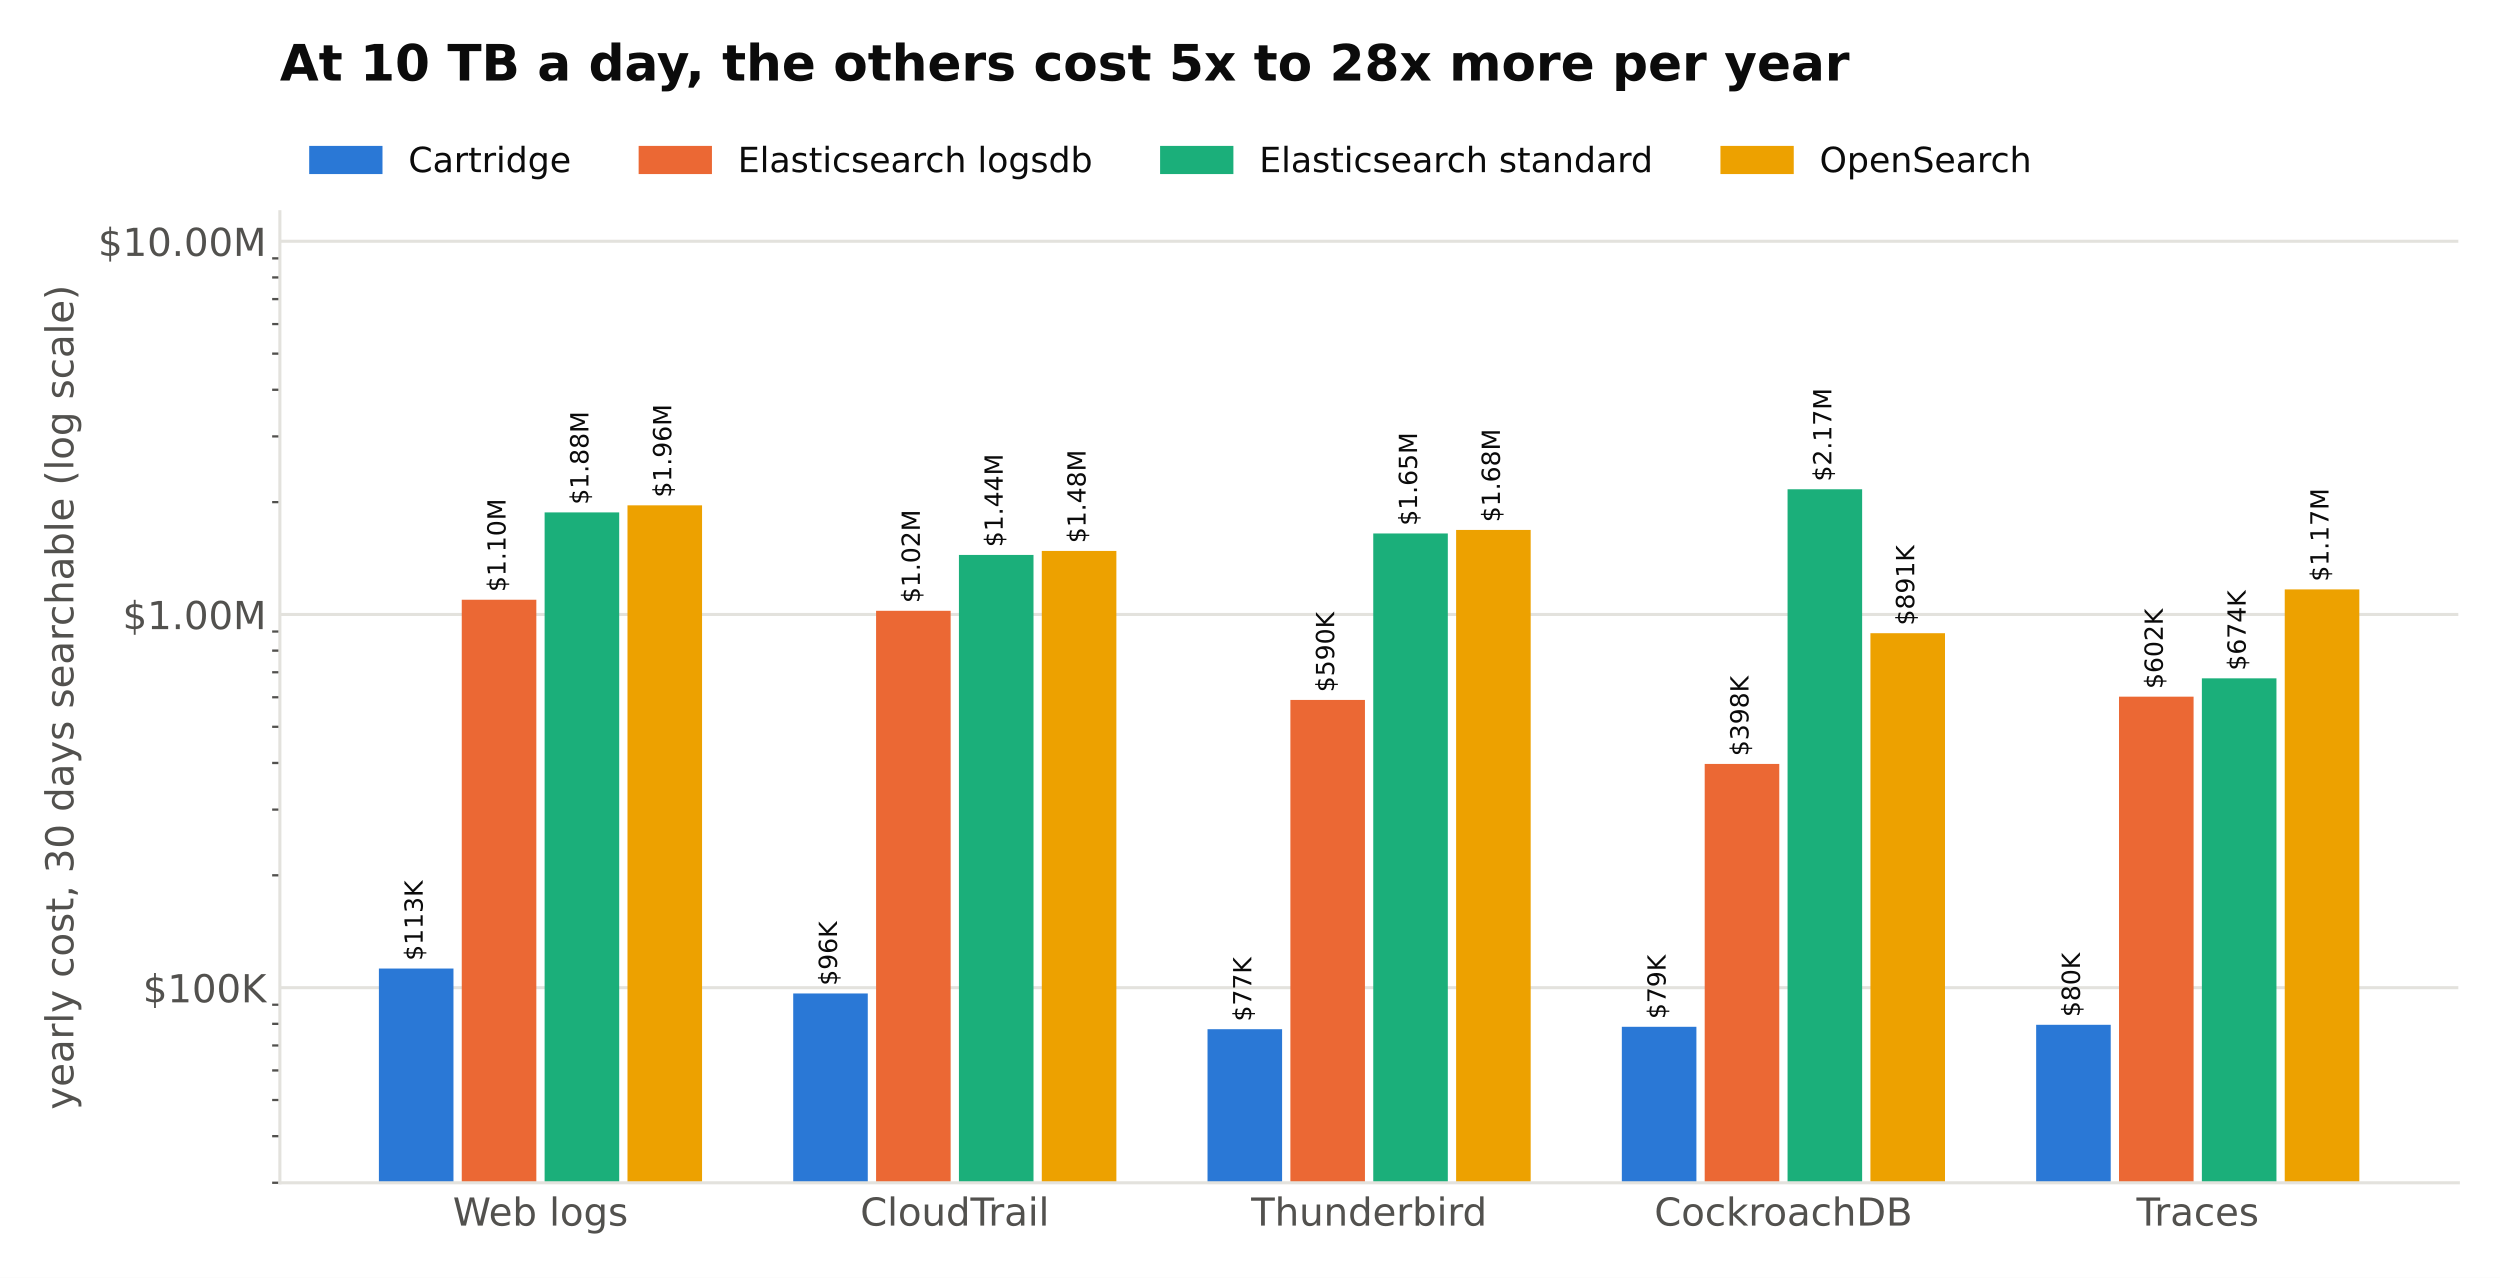
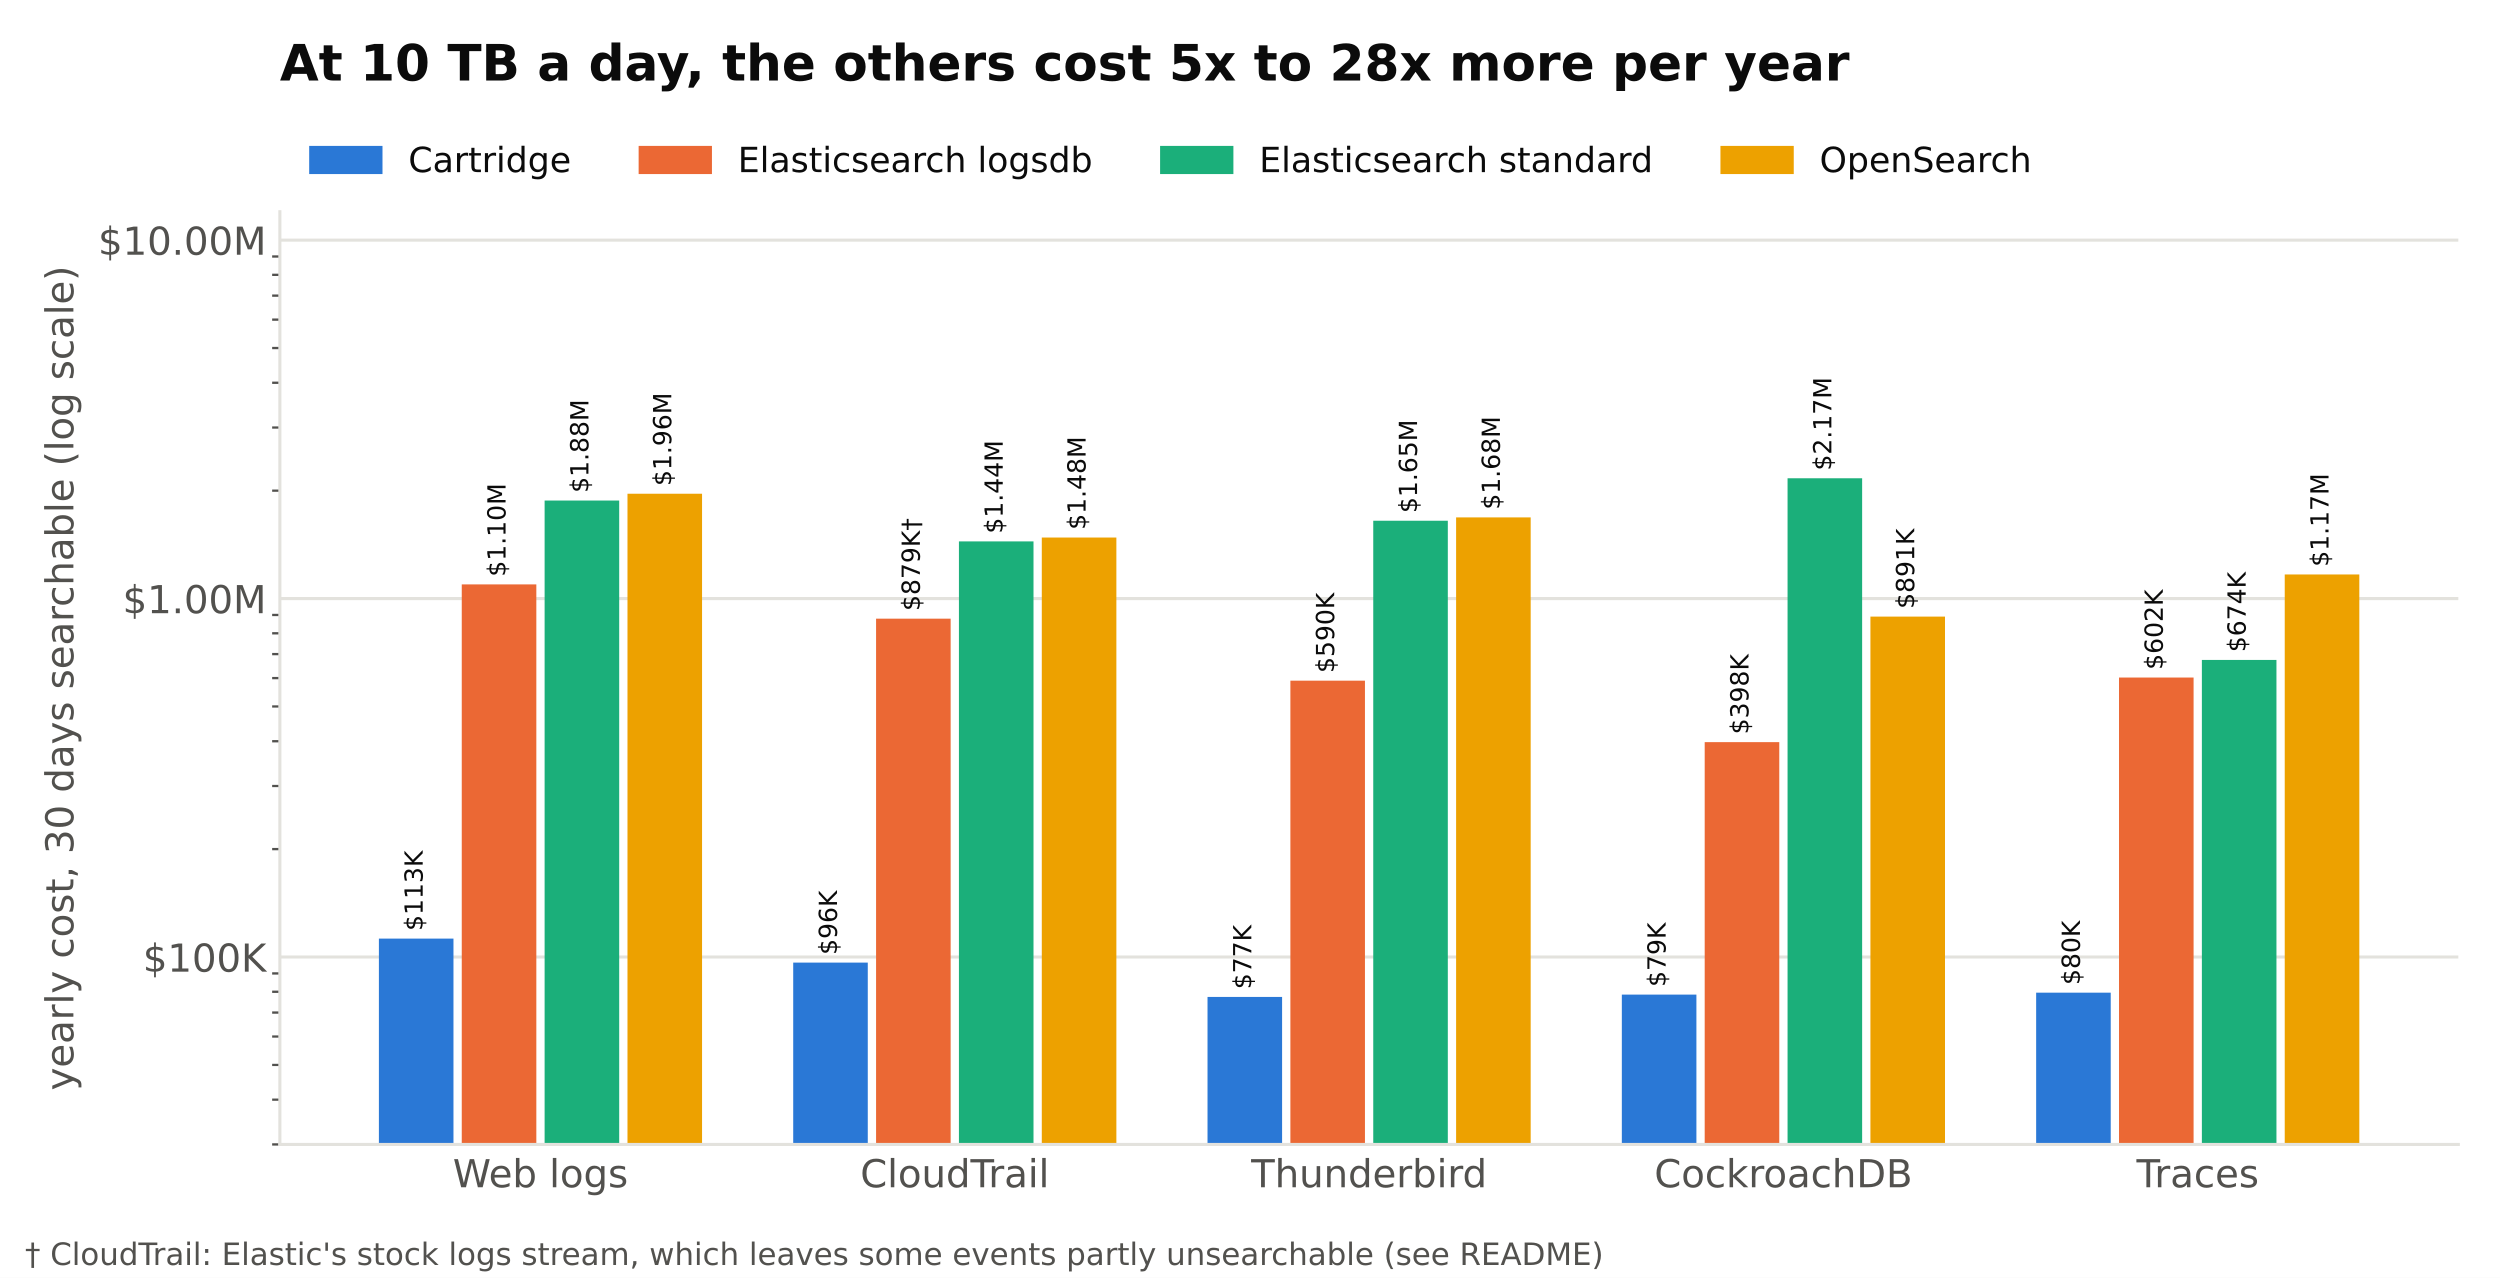
<svg xmlns="http://www.w3.org/2000/svg" xmlns:xlink="http://www.w3.org/1999/xlink" width="648pt" height="331.2pt" viewBox="0 0 648 331.2" version="1.1">
  <defs>
    <style type="text/css">*{stroke-linejoin: round; stroke-linecap: butt}</style>
  </defs>
  <g id="figure_1">
    <g id="patch_1">
      <path d="M 0 331.2  L 648 331.2  L 648 0  L 0 0  z " style="fill: #ffffff" />
    </g>
    <g id="axes_1">
      <g id="patch_2">
-         <path d="M 72.542 306.578  L 637.2 306.578  L 637.2 54.88  L 72.542 54.88  z " style="fill: #ffffff" />
+         <path d="M 72.542 296.642  L 637.2 296.642  L 637.2 54.88  L 72.542 54.88  z " style="fill: #ffffff" />
      </g>
      <g id="matplotlib.axis_1">
        <g id="xtick_1">
          <g id="line2d_1" />
          <g id="text_1">
-             <text style="font-size: 10px; font-family: 'DejaVu Sans', 'Bitstream Vera Sans', 'Computer Modern Sans Serif', 'Lucida Grande', 'Verdana', 'Geneva', 'Lucid', 'Arial', 'Helvetica', 'Avant Garde', sans-serif; text-anchor: middle; fill: #52514e" x="140.091" y="317.676" transform="rotate(-0 140.0908 317.6761)">Web logs</text>
+             <text style="font-size: 10px; font-family: 'DejaVu Sans', 'Bitstream Vera Sans', 'Computer Modern Sans Serif', 'Lucida Grande', 'Verdana', 'Geneva', 'Lucid', 'Arial', 'Helvetica', 'Avant Garde', sans-serif; text-anchor: middle; fill: #52514e" x="140.091" y="307.74" transform="rotate(-0 140.0908 307.7401)">Web logs</text>
          </g>
        </g>
        <g id="xtick_2">
          <g id="line2d_2" />
          <g id="text_2">
-             <text style="font-size: 10px; font-family: 'DejaVu Sans', 'Bitstream Vera Sans', 'Computer Modern Sans Serif', 'Lucida Grande', 'Verdana', 'Geneva', 'Lucid', 'Arial', 'Helvetica', 'Avant Garde', sans-serif; text-anchor: middle; fill: #52514e" x="247.481" y="317.676" transform="rotate(-0 247.481 317.6761)">CloudTrail</text>
+             <text style="font-size: 10px; font-family: 'DejaVu Sans', 'Bitstream Vera Sans', 'Computer Modern Sans Serif', 'Lucida Grande', 'Verdana', 'Geneva', 'Lucid', 'Arial', 'Helvetica', 'Avant Garde', sans-serif; text-anchor: middle; fill: #52514e" x="247.481" y="307.74" transform="rotate(-0 247.481 307.7401)">CloudTrail</text>
          </g>
        </g>
        <g id="xtick_3">
          <g id="line2d_3" />
          <g id="text_3">
-             <text style="font-size: 10px; font-family: 'DejaVu Sans', 'Bitstream Vera Sans', 'Computer Modern Sans Serif', 'Lucida Grande', 'Verdana', 'Geneva', 'Lucid', 'Arial', 'Helvetica', 'Avant Garde', sans-serif; text-anchor: middle; fill: #52514e" x="354.871" y="317.676" transform="rotate(-0 354.8712 317.6761)">Thunderbird</text>
+             <text style="font-size: 10px; font-family: 'DejaVu Sans', 'Bitstream Vera Sans', 'Computer Modern Sans Serif', 'Lucida Grande', 'Verdana', 'Geneva', 'Lucid', 'Arial', 'Helvetica', 'Avant Garde', sans-serif; text-anchor: middle; fill: #52514e" x="354.871" y="307.74" transform="rotate(-0 354.8712 307.7401)">Thunderbird</text>
          </g>
        </g>
        <g id="xtick_4">
          <g id="line2d_4" />
          <g id="text_4">
-             <text style="font-size: 10px; font-family: 'DejaVu Sans', 'Bitstream Vera Sans', 'Computer Modern Sans Serif', 'Lucida Grande', 'Verdana', 'Geneva', 'Lucid', 'Arial', 'Helvetica', 'Avant Garde', sans-serif; text-anchor: middle; fill: #52514e" x="462.261" y="317.676" transform="rotate(-0 462.2614 317.6761)">CockroachDB</text>
+             <text style="font-size: 10px; font-family: 'DejaVu Sans', 'Bitstream Vera Sans', 'Computer Modern Sans Serif', 'Lucida Grande', 'Verdana', 'Geneva', 'Lucid', 'Arial', 'Helvetica', 'Avant Garde', sans-serif; text-anchor: middle; fill: #52514e" x="462.261" y="307.74" transform="rotate(-0 462.2614 307.7401)">CockroachDB</text>
          </g>
        </g>
        <g id="xtick_5">
          <g id="line2d_5" />
          <g id="text_5">
-             <text style="font-size: 10px; font-family: 'DejaVu Sans', 'Bitstream Vera Sans', 'Computer Modern Sans Serif', 'Lucida Grande', 'Verdana', 'Geneva', 'Lucid', 'Arial', 'Helvetica', 'Avant Garde', sans-serif; text-anchor: middle; fill: #52514e" x="569.652" y="317.675" transform="rotate(-0 569.6516 317.6753)">Traces</text>
+             <text style="font-size: 10px; font-family: 'DejaVu Sans', 'Bitstream Vera Sans', 'Computer Modern Sans Serif', 'Lucida Grande', 'Verdana', 'Geneva', 'Lucid', 'Arial', 'Helvetica', 'Avant Garde', sans-serif; text-anchor: middle; fill: #52514e" x="569.652" y="307.739" transform="rotate(-0 569.6516 307.7393)">Traces</text>
          </g>
        </g>
      </g>
      <g id="matplotlib.axis_2">
        <g id="ytick_1">
          <g id="line2d_6">
-             <path d="M 72.542 256  L 637.2 256  " clip-path="url(#p2746147344)" style="fill: none; stroke: #e3e2dd; stroke-width: 0.8; stroke-linecap: square" />
+             <path d="M 72.542 248.06  L 637.2 248.06  " clip-path="url(#p4eed103982)" style="fill: none; stroke: #e3e2dd; stroke-width: 0.8; stroke-linecap: square" />
          </g>
          <g id="line2d_7" />
          <g id="text_6">
-             <text style="font-size: 10px; font-family: 'DejaVu Sans', 'Bitstream Vera Sans', 'Computer Modern Sans Serif', 'Lucida Grande', 'Verdana', 'Geneva', 'Lucid', 'Arial', 'Helvetica', 'Avant Garde', sans-serif; text-anchor: end; fill: #52514e" x="69.042" y="259.799" transform="rotate(-0 69.04234 259.7987)">$100K</text>
+             <text style="font-size: 10px; font-family: 'DejaVu Sans', 'Bitstream Vera Sans', 'Computer Modern Sans Serif', 'Lucida Grande', 'Verdana', 'Geneva', 'Lucid', 'Arial', 'Helvetica', 'Avant Garde', sans-serif; text-anchor: end; fill: #52514e" x="69.042" y="251.859" transform="rotate(-0 69.04234 251.8594)">$100K</text>
          </g>
        </g>
        <g id="ytick_2">
          <g id="line2d_8">
-             <path d="M 72.542 159.269  L 637.2 159.269  " clip-path="url(#p2746147344)" style="fill: none; stroke: #e3e2dd; stroke-width: 0.8; stroke-linecap: square" />
+             <path d="M 72.542 155.148  L 637.2 155.148  " clip-path="url(#p4eed103982)" style="fill: none; stroke: #e3e2dd; stroke-width: 0.8; stroke-linecap: square" />
          </g>
          <g id="line2d_9" />
          <g id="text_7">
-             <text style="font-size: 10px; font-family: 'DejaVu Sans', 'Bitstream Vera Sans', 'Computer Modern Sans Serif', 'Lucida Grande', 'Verdana', 'Geneva', 'Lucid', 'Arial', 'Helvetica', 'Avant Garde', sans-serif; text-anchor: end; fill: #52514e" x="69.042" y="163.069" transform="rotate(-0 69.04234 163.0686)">$1.00M</text>
+             <text style="font-size: 10px; font-family: 'DejaVu Sans', 'Bitstream Vera Sans', 'Computer Modern Sans Serif', 'Lucida Grande', 'Verdana', 'Geneva', 'Lucid', 'Arial', 'Helvetica', 'Avant Garde', sans-serif; text-anchor: end; fill: #52514e" x="69.042" y="158.948" transform="rotate(-0 69.04234 158.9477)">$1.00M</text>
          </g>
        </g>
        <g id="ytick_3">
          <g id="line2d_10">
-             <path d="M 72.542 62.539  L 637.2 62.539  " clip-path="url(#p2746147344)" style="fill: none; stroke: #e3e2dd; stroke-width: 0.8; stroke-linecap: square" />
+             <path d="M 72.542 62.237  L 637.2 62.237  " clip-path="url(#p4eed103982)" style="fill: none; stroke: #e3e2dd; stroke-width: 0.8; stroke-linecap: square" />
          </g>
          <g id="line2d_11" />
          <g id="text_8">
-             <text style="font-size: 10px; font-family: 'DejaVu Sans', 'Bitstream Vera Sans', 'Computer Modern Sans Serif', 'Lucida Grande', 'Verdana', 'Geneva', 'Lucid', 'Arial', 'Helvetica', 'Avant Garde', sans-serif; text-anchor: end; fill: #52514e" x="69.042" y="66.338" transform="rotate(-0 69.04234 66.33843)">$10.00M</text>
+             <text style="font-size: 10px; font-family: 'DejaVu Sans', 'Bitstream Vera Sans', 'Computer Modern Sans Serif', 'Lucida Grande', 'Verdana', 'Geneva', 'Lucid', 'Arial', 'Helvetica', 'Avant Garde', sans-serif; text-anchor: end; fill: #52514e" x="69.042" y="66.036" transform="rotate(-0 69.04234 66.03608)">$10.00M</text>
          </g>
        </g>
        <g id="ytick_4">
          <g id="line2d_12">
            <defs>
-               <path id="md33a050af8" d="M 0 0  L -2 0  " style="stroke: #52514e; stroke-width: 0.6" />
+               <path id="m470453aa6e" d="M 0 0  L -2 0  " style="stroke: #52514e; stroke-width: 0.6" />
            </defs>
            <g>
-               <use xlink:href="#md33a050af8" x="72.542" y="306.578" style="fill: #52514e; stroke: #52514e; stroke-width: 0.6" />
+               <use xlink:href="#m470453aa6e" x="72.542" y="296.642" style="fill: #52514e; stroke: #52514e; stroke-width: 0.6" />
            </g>
          </g>
        </g>
        <g id="ytick_5">
          <g id="line2d_13">
            <g>
-               <use xlink:href="#md33a050af8" x="72.542" y="294.492" style="fill: #52514e; stroke: #52514e; stroke-width: 0.6" />
+               <use xlink:href="#m470453aa6e" x="72.542" y="285.033" style="fill: #52514e; stroke: #52514e; stroke-width: 0.6" />
            </g>
          </g>
        </g>
        <g id="ytick_6">
          <g id="line2d_14">
            <g>
-               <use xlink:href="#md33a050af8" x="72.542" y="285.118" style="fill: #52514e; stroke: #52514e; stroke-width: 0.6" />
+               <use xlink:href="#m470453aa6e" x="72.542" y="276.029" style="fill: #52514e; stroke: #52514e; stroke-width: 0.6" />
            </g>
          </g>
        </g>
        <g id="ytick_7">
          <g id="line2d_15">
            <g>
-               <use xlink:href="#md33a050af8" x="72.542" y="277.459" style="fill: #52514e; stroke: #52514e; stroke-width: 0.6" />
+               <use xlink:href="#m470453aa6e" x="72.542" y="268.672" style="fill: #52514e; stroke: #52514e; stroke-width: 0.6" />
            </g>
          </g>
        </g>
        <g id="ytick_8">
          <g id="line2d_16">
            <g>
-               <use xlink:href="#md33a050af8" x="72.542" y="270.983" style="fill: #52514e; stroke: #52514e; stroke-width: 0.6" />
+               <use xlink:href="#m470453aa6e" x="72.542" y="262.452" style="fill: #52514e; stroke: #52514e; stroke-width: 0.6" />
            </g>
          </g>
        </g>
        <g id="ytick_9">
          <g id="line2d_17">
            <g>
-               <use xlink:href="#md33a050af8" x="72.542" y="265.374" style="fill: #52514e; stroke: #52514e; stroke-width: 0.6" />
+               <use xlink:href="#m470453aa6e" x="72.542" y="257.064" style="fill: #52514e; stroke: #52514e; stroke-width: 0.6" />
            </g>
          </g>
        </g>
        <g id="ytick_10">
          <g id="line2d_18">
            <g>
-               <use xlink:href="#md33a050af8" x="72.542" y="260.426" style="fill: #52514e; stroke: #52514e; stroke-width: 0.6" />
+               <use xlink:href="#m470453aa6e" x="72.542" y="252.312" style="fill: #52514e; stroke: #52514e; stroke-width: 0.6" />
            </g>
          </g>
        </g>
        <g id="ytick_11">
          <g id="line2d_19">
            <g>
-               <use xlink:href="#md33a050af8" x="72.542" y="226.881" style="fill: #52514e; stroke: #52514e; stroke-width: 0.6" />
+               <use xlink:href="#m470453aa6e" x="72.542" y="220.091" style="fill: #52514e; stroke: #52514e; stroke-width: 0.6" />
            </g>
          </g>
        </g>
        <g id="ytick_12">
          <g id="line2d_20">
            <g>
-               <use xlink:href="#md33a050af8" x="72.542" y="209.848" style="fill: #52514e; stroke: #52514e; stroke-width: 0.6" />
+               <use xlink:href="#m470453aa6e" x="72.542" y="203.73" style="fill: #52514e; stroke: #52514e; stroke-width: 0.6" />
            </g>
          </g>
        </g>
        <g id="ytick_13">
          <g id="line2d_21">
            <g>
-               <use xlink:href="#md33a050af8" x="72.542" y="197.762" style="fill: #52514e; stroke: #52514e; stroke-width: 0.6" />
+               <use xlink:href="#m470453aa6e" x="72.542" y="192.122" style="fill: #52514e; stroke: #52514e; stroke-width: 0.6" />
            </g>
          </g>
        </g>
        <g id="ytick_14">
          <g id="line2d_22">
            <g>
-               <use xlink:href="#md33a050af8" x="72.542" y="188.388" style="fill: #52514e; stroke: #52514e; stroke-width: 0.6" />
+               <use xlink:href="#m470453aa6e" x="72.542" y="183.118" style="fill: #52514e; stroke: #52514e; stroke-width: 0.6" />
            </g>
          </g>
        </g>
        <g id="ytick_15">
          <g id="line2d_23">
            <g>
-               <use xlink:href="#md33a050af8" x="72.542" y="180.729" style="fill: #52514e; stroke: #52514e; stroke-width: 0.6" />
+               <use xlink:href="#m470453aa6e" x="72.542" y="175.761" style="fill: #52514e; stroke: #52514e; stroke-width: 0.6" />
            </g>
          </g>
        </g>
        <g id="ytick_16">
          <g id="line2d_24">
            <g>
-               <use xlink:href="#md33a050af8" x="72.542" y="174.253" style="fill: #52514e; stroke: #52514e; stroke-width: 0.6" />
+               <use xlink:href="#m470453aa6e" x="72.542" y="169.541" style="fill: #52514e; stroke: #52514e; stroke-width: 0.6" />
            </g>
          </g>
        </g>
        <g id="ytick_17">
          <g id="line2d_25">
            <g>
-               <use xlink:href="#md33a050af8" x="72.542" y="168.643" style="fill: #52514e; stroke: #52514e; stroke-width: 0.6" />
+               <use xlink:href="#m470453aa6e" x="72.542" y="164.153" style="fill: #52514e; stroke: #52514e; stroke-width: 0.6" />
            </g>
          </g>
        </g>
        <g id="ytick_18">
          <g id="line2d_26">
            <g>
-               <use xlink:href="#md33a050af8" x="72.542" y="163.695" style="fill: #52514e; stroke: #52514e; stroke-width: 0.6" />
+               <use xlink:href="#m470453aa6e" x="72.542" y="159.4" style="fill: #52514e; stroke: #52514e; stroke-width: 0.6" />
            </g>
          </g>
        </g>
        <g id="ytick_19">
          <g id="line2d_27">
            <g>
-               <use xlink:href="#md33a050af8" x="72.542" y="130.151" style="fill: #52514e; stroke: #52514e; stroke-width: 0.6" />
+               <use xlink:href="#m470453aa6e" x="72.542" y="127.179" style="fill: #52514e; stroke: #52514e; stroke-width: 0.6" />
            </g>
          </g>
        </g>
        <g id="ytick_20">
          <g id="line2d_28">
            <g>
-               <use xlink:href="#md33a050af8" x="72.542" y="113.117" style="fill: #52514e; stroke: #52514e; stroke-width: 0.6" />
+               <use xlink:href="#m470453aa6e" x="72.542" y="110.818" style="fill: #52514e; stroke: #52514e; stroke-width: 0.6" />
            </g>
          </g>
        </g>
        <g id="ytick_21">
          <g id="line2d_29">
            <g>
-               <use xlink:href="#md33a050af8" x="72.542" y="101.032" style="fill: #52514e; stroke: #52514e; stroke-width: 0.6" />
+               <use xlink:href="#m470453aa6e" x="72.542" y="99.21" style="fill: #52514e; stroke: #52514e; stroke-width: 0.6" />
            </g>
          </g>
        </g>
        <g id="ytick_22">
          <g id="line2d_30">
            <g>
-               <use xlink:href="#md33a050af8" x="72.542" y="91.658" style="fill: #52514e; stroke: #52514e; stroke-width: 0.6" />
+               <use xlink:href="#m470453aa6e" x="72.542" y="90.206" style="fill: #52514e; stroke: #52514e; stroke-width: 0.6" />
            </g>
          </g>
        </g>
        <g id="ytick_23">
          <g id="line2d_31">
            <g>
-               <use xlink:href="#md33a050af8" x="72.542" y="83.999" style="fill: #52514e; stroke: #52514e; stroke-width: 0.6" />
+               <use xlink:href="#m470453aa6e" x="72.542" y="82.849" style="fill: #52514e; stroke: #52514e; stroke-width: 0.6" />
            </g>
          </g>
        </g>
        <g id="ytick_24">
          <g id="line2d_32">
            <g>
-               <use xlink:href="#md33a050af8" x="72.542" y="77.523" style="fill: #52514e; stroke: #52514e; stroke-width: 0.6" />
+               <use xlink:href="#m470453aa6e" x="72.542" y="76.629" style="fill: #52514e; stroke: #52514e; stroke-width: 0.6" />
            </g>
          </g>
        </g>
        <g id="ytick_25">
          <g id="line2d_33">
            <g>
-               <use xlink:href="#md33a050af8" x="72.542" y="71.913" style="fill: #52514e; stroke: #52514e; stroke-width: 0.6" />
+               <use xlink:href="#m470453aa6e" x="72.542" y="71.241" style="fill: #52514e; stroke: #52514e; stroke-width: 0.6" />
            </g>
          </g>
        </g>
        <g id="ytick_26">
          <g id="line2d_34">
            <g>
-               <use xlink:href="#md33a050af8" x="72.542" y="66.965" style="fill: #52514e; stroke: #52514e; stroke-width: 0.6" />
+               <use xlink:href="#m470453aa6e" x="72.542" y="66.488" style="fill: #52514e; stroke: #52514e; stroke-width: 0.6" />
            </g>
          </g>
        </g>
        <g id="text_9">
-           <text style="font-size: 10px; font-family: 'DejaVu Sans', 'Bitstream Vera Sans', 'Computer Modern Sans Serif', 'Lucida Grande', 'Verdana', 'Geneva', 'Lucid', 'Arial', 'Helvetica', 'Avant Garde', sans-serif; text-anchor: middle; fill: #52514e" x="19.021" y="180.729" transform="rotate(-90 19.02125 180.7288)">yearly cost, 30 days searchable (log scale)</text>
+           <text style="font-size: 10px; font-family: 'DejaVu Sans', 'Bitstream Vera Sans', 'Computer Modern Sans Serif', 'Lucida Grande', 'Verdana', 'Geneva', 'Lucid', 'Arial', 'Helvetica', 'Avant Garde', sans-serif; text-anchor: middle; fill: #52514e" x="19.021" y="175.761" transform="rotate(-90 19.02125 175.7608)">yearly cost, 30 days searchable (log scale)</text>
        </g>
      </g>
      <g id="patch_3">
-         <path d="M 98.209 97469.801  L 117.539 97469.801  L 117.539 251.038  L 98.209 251.038  z " clip-path="url(#p2746147344)" style="fill: #2a78d6" />
+         <path d="M 98.209 93624.256  L 117.539 93624.256  L 117.539 243.294  L 98.209 243.294  z " clip-path="url(#p4eed103982)" style="fill: #2a78d6" />
      </g>
      <g id="patch_4">
-         <path d="M 205.599 97469.801  L 224.929 97469.801  L 224.929 257.504  L 205.599 257.504  z " clip-path="url(#p2746147344)" style="fill: #2a78d6" />
+         <path d="M 205.599 93624.256  L 224.929 93624.256  L 224.929 249.506  L 205.599 249.506  z " clip-path="url(#p4eed103982)" style="fill: #2a78d6" />
      </g>
      <g id="patch_5">
-         <path d="M 312.989 97469.801  L 332.319 97469.801  L 332.319 266.777  L 312.989 266.777  z " clip-path="url(#p2746147344)" style="fill: #2a78d6" />
+         <path d="M 312.989 93624.256  L 332.319 93624.256  L 332.319 258.412  L 312.989 258.412  z " clip-path="url(#p4eed103982)" style="fill: #2a78d6" />
      </g>
      <g id="patch_6">
-         <path d="M 420.379 97469.801  L 439.709 97469.801  L 439.709 266.147  L 420.379 266.147  z " clip-path="url(#p2746147344)" style="fill: #2a78d6" />
+         <path d="M 420.379 93624.256  L 439.709 93624.256  L 439.709 257.807  L 420.379 257.807  z " clip-path="url(#p4eed103982)" style="fill: #2a78d6" />
      </g>
      <g id="patch_7">
-         <path d="M 527.769 97469.801  L 547.1 97469.801  L 547.1 265.624  L 527.769 265.624  z " clip-path="url(#p2746147344)" style="fill: #2a78d6" />
+         <path d="M 527.769 93624.256  L 547.1 93624.256  L 547.1 257.305  L 527.769 257.305  z " clip-path="url(#p4eed103982)" style="fill: #2a78d6" />
      </g>
      <g id="patch_8">
-         <path d="M 119.687 97469.801  L 139.017 97469.801  L 139.017 155.45  L 119.687 155.45  z " clip-path="url(#p2746147344)" style="fill: #eb6834" />
+         <path d="M 119.687 93624.256  L 139.017 93624.256  L 139.017 151.48  L 119.687 151.48  z " clip-path="url(#p4eed103982)" style="fill: #eb6834" />
      </g>
      <g id="patch_9">
-         <path d="M 227.077 97469.801  L 246.407 97469.801  L 246.407 158.313  L 227.077 158.313  z " clip-path="url(#p2746147344)" style="fill: #eb6834" />
+         <path d="M 227.077 93624.256  L 246.407 93624.256  L 246.407 160.365  L 227.077 160.365  z " clip-path="url(#p4eed103982)" style="fill: #eb6834" />
      </g>
      <g id="patch_10">
-         <path d="M 334.467 97469.801  L 353.797 97469.801  L 353.797 181.427  L 334.467 181.427  z " clip-path="url(#p2746147344)" style="fill: #eb6834" />
+         <path d="M 334.467 93624.256  L 353.797 93624.256  L 353.797 176.432  L 334.467 176.432  z " clip-path="url(#p4eed103982)" style="fill: #eb6834" />
      </g>
      <g id="patch_11">
-         <path d="M 441.857 97469.801  L 461.187 97469.801  L 461.187 198.005  L 441.857 198.005  z " clip-path="url(#p2746147344)" style="fill: #eb6834" />
+         <path d="M 441.857 93624.256  L 461.187 93624.256  L 461.187 192.355  L 441.857 192.355  z " clip-path="url(#p4eed103982)" style="fill: #eb6834" />
      </g>
      <g id="patch_12">
-         <path d="M 549.247 97469.801  L 568.578 97469.801  L 568.578 180.58  L 549.247 180.58  z " clip-path="url(#p2746147344)" style="fill: #eb6834" />
+         <path d="M 549.247 93624.256  L 568.578 93624.256  L 568.578 175.618  L 549.247 175.618  z " clip-path="url(#p4eed103982)" style="fill: #eb6834" />
      </g>
      <g id="patch_13">
-         <path d="M 141.165 97469.801  L 160.495 97469.801  L 160.495 132.82  L 141.165 132.82  z " clip-path="url(#p2746147344)" style="fill: #1baf7a" />
+         <path d="M 141.165 93624.256  L 160.495 93624.256  L 160.495 129.744  L 141.165 129.744  z " clip-path="url(#p4eed103982)" style="fill: #1baf7a" />
      </g>
      <g id="patch_14">
-         <path d="M 248.555 97469.801  L 267.885 97469.801  L 267.885 143.836  L 248.555 143.836  z " clip-path="url(#p2746147344)" style="fill: #1baf7a" />
+         <path d="M 248.555 93624.256  L 267.885 93624.256  L 267.885 140.325  L 248.555 140.325  z " clip-path="url(#p4eed103982)" style="fill: #1baf7a" />
      </g>
      <g id="patch_15">
-         <path d="M 355.945 97469.801  L 375.275 97469.801  L 375.275 138.274  L 355.945 138.274  z " clip-path="url(#p2746147344)" style="fill: #1baf7a" />
+         <path d="M 355.945 93624.256  L 375.275 93624.256  L 375.275 134.982  L 355.945 134.982  z " clip-path="url(#p4eed103982)" style="fill: #1baf7a" />
      </g>
      <g id="patch_16">
-         <path d="M 463.335 97469.801  L 482.666 97469.801  L 482.666 126.811  L 463.335 126.811  z " clip-path="url(#p2746147344)" style="fill: #1baf7a" />
+         <path d="M 463.335 93624.256  L 482.666 93624.256  L 482.666 123.972  L 463.335 123.972  z " clip-path="url(#p4eed103982)" style="fill: #1baf7a" />
      </g>
      <g id="patch_17">
-         <path d="M 570.725 97469.801  L 590.056 97469.801  L 590.056 175.825  L 570.725 175.825  z " clip-path="url(#p2746147344)" style="fill: #1baf7a" />
+         <path d="M 570.725 93624.256  L 590.056 93624.256  L 590.056 171.051  L 570.725 171.051  z " clip-path="url(#p4eed103982)" style="fill: #1baf7a" />
      </g>
      <g id="patch_18">
-         <path d="M 162.643 97469.801  L 181.973 97469.801  L 181.973 130.977  L 162.643 130.977  z " clip-path="url(#p2746147344)" style="fill: #eda100" />
+         <path d="M 162.643 93624.256  L 181.973 93624.256  L 181.973 127.973  L 162.643 127.973  z " clip-path="url(#p4eed103982)" style="fill: #eda100" />
      </g>
      <g id="patch_19">
-         <path d="M 270.033 97469.801  L 289.363 97469.801  L 289.363 142.8  L 270.033 142.8  z " clip-path="url(#p2746147344)" style="fill: #eda100" />
+         <path d="M 270.033 93624.256  L 289.363 93624.256  L 289.363 139.329  L 270.033 139.329  z " clip-path="url(#p4eed103982)" style="fill: #eda100" />
      </g>
      <g id="patch_20">
-         <path d="M 377.423 97469.801  L 396.753 97469.801  L 396.753 137.364  L 377.423 137.364  z " clip-path="url(#p2746147344)" style="fill: #eda100" />
+         <path d="M 377.423 93624.256  L 396.753 93624.256  L 396.753 134.108  L 377.423 134.108  z " clip-path="url(#p4eed103982)" style="fill: #eda100" />
      </g>
      <g id="patch_21">
-         <path d="M 484.813 97469.801  L 504.144 97469.801  L 504.144 164.13  L 484.813 164.13  z " clip-path="url(#p2746147344)" style="fill: #eda100" />
+         <path d="M 484.813 93624.256  L 504.144 93624.256  L 504.144 159.817  L 484.813 159.817  z " clip-path="url(#p4eed103982)" style="fill: #eda100" />
      </g>
      <g id="patch_22">
-         <path d="M 592.204 97469.801  L 611.534 97469.801  L 611.534 152.769  L 592.204 152.769  z " clip-path="url(#p2746147344)" style="fill: #eda100" />
+         <path d="M 592.204 93624.256  L 611.534 93624.256  L 611.534 148.905  L 592.204 148.905  z " clip-path="url(#p4eed103982)" style="fill: #eda100" />
      </g>
      <g id="patch_23">
-         <path d="M 72.542 306.578  L 72.542 54.88  " style="fill: none; stroke: #e3e2dd; stroke-width: 0.8; stroke-linejoin: miter; stroke-linecap: square" />
+         <path d="M 72.542 296.642  L 72.542 54.88  " style="fill: none; stroke: #e3e2dd; stroke-width: 0.8; stroke-linejoin: miter; stroke-linecap: square" />
      </g>
      <g id="patch_24">
-         <path d="M 72.542 306.578  L 637.2 306.578  " style="fill: none; stroke: #e3e2dd; stroke-width: 0.8; stroke-linejoin: miter; stroke-linecap: square" />
+         <path d="M 72.542 296.642  L 637.2 296.642  " style="fill: none; stroke: #e3e2dd; stroke-width: 0.8; stroke-linejoin: miter; stroke-linecap: square" />
      </g>
      <g id="text_10">
-         <text style="font-size: 6.5px; font-family: 'DejaVu Sans', 'Bitstream Vera Sans', 'Computer Modern Sans Serif', 'Lucida Grande', 'Verdana', 'Geneva', 'Lucid', 'Arial', 'Helvetica', 'Avant Garde', sans-serif; fill: #0b0b0b" transform="translate(109.5624 249.0375) rotate(-90)">$113K</text>
+         <text style="font-size: 6.5px; font-family: 'DejaVu Sans', 'Bitstream Vera Sans', 'Computer Modern Sans Serif', 'Lucida Grande', 'Verdana', 'Geneva', 'Lucid', 'Arial', 'Helvetica', 'Avant Garde', sans-serif; fill: #0b0b0b" transform="translate(109.5624 241.294) rotate(-90)">$113K</text>
      </g>
      <g id="text_11">
-         <text style="font-size: 6.5px; font-family: 'DejaVu Sans', 'Bitstream Vera Sans', 'Computer Modern Sans Serif', 'Lucida Grande', 'Verdana', 'Geneva', 'Lucid', 'Arial', 'Helvetica', 'Avant Garde', sans-serif; fill: #0b0b0b" transform="translate(216.9526 255.5045) rotate(-90)">$96K</text>
+         <text style="font-size: 6.5px; font-family: 'DejaVu Sans', 'Bitstream Vera Sans', 'Computer Modern Sans Serif', 'Lucida Grande', 'Verdana', 'Geneva', 'Lucid', 'Arial', 'Helvetica', 'Avant Garde', sans-serif; fill: #0b0b0b" transform="translate(216.9526 247.5057) rotate(-90)">$96K</text>
      </g>
      <g id="text_12">
-         <text style="font-size: 6.5px; font-family: 'DejaVu Sans', 'Bitstream Vera Sans', 'Computer Modern Sans Serif', 'Lucida Grande', 'Verdana', 'Geneva', 'Lucid', 'Arial', 'Helvetica', 'Avant Garde', sans-serif; fill: #0b0b0b" transform="translate(324.3428 264.7765) rotate(-90)">$77K</text>
+         <text style="font-size: 6.5px; font-family: 'DejaVu Sans', 'Bitstream Vera Sans', 'Computer Modern Sans Serif', 'Lucida Grande', 'Verdana', 'Geneva', 'Lucid', 'Arial', 'Helvetica', 'Avant Garde', sans-serif; fill: #0b0b0b" transform="translate(324.3428 256.4117) rotate(-90)">$77K</text>
      </g>
      <g id="text_13">
-         <text style="font-size: 6.5px; font-family: 'DejaVu Sans', 'Bitstream Vera Sans', 'Computer Modern Sans Serif', 'Lucida Grande', 'Verdana', 'Geneva', 'Lucid', 'Arial', 'Helvetica', 'Avant Garde', sans-serif; fill: #0b0b0b" transform="translate(431.733 264.1473) rotate(-90)">$79K</text>
+         <text style="font-size: 6.5px; font-family: 'DejaVu Sans', 'Bitstream Vera Sans', 'Computer Modern Sans Serif', 'Lucida Grande', 'Verdana', 'Geneva', 'Lucid', 'Arial', 'Helvetica', 'Avant Garde', sans-serif; fill: #0b0b0b" transform="translate(431.733 255.8073) rotate(-90)">$79K</text>
      </g>
      <g id="text_14">
-         <text style="font-size: 6.5px; font-family: 'DejaVu Sans', 'Bitstream Vera Sans', 'Computer Modern Sans Serif', 'Lucida Grande', 'Verdana', 'Geneva', 'Lucid', 'Arial', 'Helvetica', 'Avant Garde', sans-serif; fill: #0b0b0b" transform="translate(539.1232 263.6242) rotate(-90)">$80K</text>
+         <text style="font-size: 6.5px; font-family: 'DejaVu Sans', 'Bitstream Vera Sans', 'Computer Modern Sans Serif', 'Lucida Grande', 'Verdana', 'Geneva', 'Lucid', 'Arial', 'Helvetica', 'Avant Garde', sans-serif; fill: #0b0b0b" transform="translate(539.1232 255.3049) rotate(-90)">$80K</text>
      </g>
      <g id="text_15">
-         <text style="font-size: 6.5px; font-family: 'DejaVu Sans', 'Bitstream Vera Sans', 'Computer Modern Sans Serif', 'Lucida Grande', 'Verdana', 'Geneva', 'Lucid', 'Arial', 'Helvetica', 'Avant Garde', sans-serif; fill: #0b0b0b" transform="translate(131.0405 153.4497) rotate(-90)">$1.10M</text>
+         <text style="font-size: 6.5px; font-family: 'DejaVu Sans', 'Bitstream Vera Sans', 'Computer Modern Sans Serif', 'Lucida Grande', 'Verdana', 'Geneva', 'Lucid', 'Arial', 'Helvetica', 'Avant Garde', sans-serif; fill: #0b0b0b" transform="translate(131.0405 149.4796) rotate(-90)">$1.10M</text>
      </g>
      <g id="text_16">
-         <text style="font-size: 6.5px; font-family: 'DejaVu Sans', 'Bitstream Vera Sans', 'Computer Modern Sans Serif', 'Lucida Grande', 'Verdana', 'Geneva', 'Lucid', 'Arial', 'Helvetica', 'Avant Garde', sans-serif; fill: #0b0b0b" transform="translate(238.4307 156.3128) rotate(-90)">$1.02M</text>
+         <text style="font-size: 6.5px; font-family: 'DejaVu Sans', 'Bitstream Vera Sans', 'Computer Modern Sans Serif', 'Lucida Grande', 'Verdana', 'Geneva', 'Lucid', 'Arial', 'Helvetica', 'Avant Garde', sans-serif; fill: #0b0b0b" transform="translate(238.4307 158.3653) rotate(-90)">$879K†</text>
      </g>
      <g id="text_17">
-         <text style="font-size: 6.5px; font-family: 'DejaVu Sans', 'Bitstream Vera Sans', 'Computer Modern Sans Serif', 'Lucida Grande', 'Verdana', 'Geneva', 'Lucid', 'Arial', 'Helvetica', 'Avant Garde', sans-serif; fill: #0b0b0b" transform="translate(345.8209 179.4273) rotate(-90)">$590K</text>
+         <text style="font-size: 6.5px; font-family: 'DejaVu Sans', 'Bitstream Vera Sans', 'Computer Modern Sans Serif', 'Lucida Grande', 'Verdana', 'Geneva', 'Lucid', 'Arial', 'Helvetica', 'Avant Garde', sans-serif; fill: #0b0b0b" transform="translate(345.8209 174.4317) rotate(-90)">$590K</text>
      </g>
      <g id="text_18">
-         <text style="font-size: 6.5px; font-family: 'DejaVu Sans', 'Bitstream Vera Sans', 'Computer Modern Sans Serif', 'Lucida Grande', 'Verdana', 'Geneva', 'Lucid', 'Arial', 'Helvetica', 'Avant Garde', sans-serif; fill: #0b0b0b" transform="translate(453.2111 196.005) rotate(-90)">$398K</text>
+         <text style="font-size: 6.5px; font-family: 'DejaVu Sans', 'Bitstream Vera Sans', 'Computer Modern Sans Serif', 'Lucida Grande', 'Verdana', 'Geneva', 'Lucid', 'Arial', 'Helvetica', 'Avant Garde', sans-serif; fill: #0b0b0b" transform="translate(453.2111 190.355) rotate(-90)">$398K</text>
      </g>
      <g id="text_19">
-         <text style="font-size: 6.5px; font-family: 'DejaVu Sans', 'Bitstream Vera Sans', 'Computer Modern Sans Serif', 'Lucida Grande', 'Verdana', 'Geneva', 'Lucid', 'Arial', 'Helvetica', 'Avant Garde', sans-serif; fill: #0b0b0b" transform="translate(560.6013 178.5798) rotate(-90)">$602K</text>
+         <text style="font-size: 6.5px; font-family: 'DejaVu Sans', 'Bitstream Vera Sans', 'Computer Modern Sans Serif', 'Lucida Grande', 'Verdana', 'Geneva', 'Lucid', 'Arial', 'Helvetica', 'Avant Garde', sans-serif; fill: #0b0b0b" transform="translate(560.6013 173.6177) rotate(-90)">$602K</text>
      </g>
      <g id="text_20">
-         <text style="font-size: 6.5px; font-family: 'DejaVu Sans', 'Bitstream Vera Sans', 'Computer Modern Sans Serif', 'Lucida Grande', 'Verdana', 'Geneva', 'Lucid', 'Arial', 'Helvetica', 'Avant Garde', sans-serif; fill: #0b0b0b" transform="translate(152.5185 130.8203) rotate(-90)">$1.88M</text>
+         <text style="font-size: 6.5px; font-family: 'DejaVu Sans', 'Bitstream Vera Sans', 'Computer Modern Sans Serif', 'Lucida Grande', 'Verdana', 'Geneva', 'Lucid', 'Arial', 'Helvetica', 'Avant Garde', sans-serif; fill: #0b0b0b" transform="translate(152.5185 127.7435) rotate(-90)">$1.88M</text>
      </g>
      <g id="text_21">
-         <text style="font-size: 6.5px; font-family: 'DejaVu Sans', 'Bitstream Vera Sans', 'Computer Modern Sans Serif', 'Lucida Grande', 'Verdana', 'Geneva', 'Lucid', 'Arial', 'Helvetica', 'Avant Garde', sans-serif; fill: #0b0b0b" transform="translate(259.9087 141.8364) rotate(-90)">$1.44M</text>
+         <text style="font-size: 6.5px; font-family: 'DejaVu Sans', 'Bitstream Vera Sans', 'Computer Modern Sans Serif', 'Lucida Grande', 'Verdana', 'Geneva', 'Lucid', 'Arial', 'Helvetica', 'Avant Garde', sans-serif; fill: #0b0b0b" transform="translate(259.9087 138.3247) rotate(-90)">$1.44M</text>
      </g>
      <g id="text_22">
-         <text style="font-size: 6.5px; font-family: 'DejaVu Sans', 'Bitstream Vera Sans', 'Computer Modern Sans Serif', 'Lucida Grande', 'Verdana', 'Geneva', 'Lucid', 'Arial', 'Helvetica', 'Avant Garde', sans-serif; fill: #0b0b0b" transform="translate(367.2989 136.2736) rotate(-90)">$1.65M</text>
+         <text style="font-size: 6.5px; font-family: 'DejaVu Sans', 'Bitstream Vera Sans', 'Computer Modern Sans Serif', 'Lucida Grande', 'Verdana', 'Geneva', 'Lucid', 'Arial', 'Helvetica', 'Avant Garde', sans-serif; fill: #0b0b0b" transform="translate(367.2989 132.9816) rotate(-90)">$1.65M</text>
      </g>
      <g id="text_23">
-         <text style="font-size: 6.5px; font-family: 'DejaVu Sans', 'Bitstream Vera Sans', 'Computer Modern Sans Serif', 'Lucida Grande', 'Verdana', 'Geneva', 'Lucid', 'Arial', 'Helvetica', 'Avant Garde', sans-serif; fill: #0b0b0b" transform="translate(474.6891 124.8112) rotate(-90)">$2.17M</text>
+         <text style="font-size: 6.5px; font-family: 'DejaVu Sans', 'Bitstream Vera Sans', 'Computer Modern Sans Serif', 'Lucida Grande', 'Verdana', 'Geneva', 'Lucid', 'Arial', 'Helvetica', 'Avant Garde', sans-serif; fill: #0b0b0b" transform="translate(474.6891 121.9717) rotate(-90)">$2.17M</text>
      </g>
      <g id="text_24">
-         <text style="font-size: 6.5px; font-family: 'DejaVu Sans', 'Bitstream Vera Sans', 'Computer Modern Sans Serif', 'Lucida Grande', 'Verdana', 'Geneva', 'Lucid', 'Arial', 'Helvetica', 'Avant Garde', sans-serif; fill: #0b0b0b" transform="translate(582.0793 173.8253) rotate(-90)">$674K</text>
+         <text style="font-size: 6.5px; font-family: 'DejaVu Sans', 'Bitstream Vera Sans', 'Computer Modern Sans Serif', 'Lucida Grande', 'Verdana', 'Geneva', 'Lucid', 'Arial', 'Helvetica', 'Avant Garde', sans-serif; fill: #0b0b0b" transform="translate(582.0793 169.0508) rotate(-90)">$674K</text>
      </g>
      <g id="text_25">
-         <text style="font-size: 6.5px; font-family: 'DejaVu Sans', 'Bitstream Vera Sans', 'Computer Modern Sans Serif', 'Lucida Grande', 'Verdana', 'Geneva', 'Lucid', 'Arial', 'Helvetica', 'Avant Garde', sans-serif; fill: #0b0b0b" transform="translate(173.9966 128.9771) rotate(-90)">$1.96M</text>
+         <text style="font-size: 6.5px; font-family: 'DejaVu Sans', 'Bitstream Vera Sans', 'Computer Modern Sans Serif', 'Lucida Grande', 'Verdana', 'Geneva', 'Lucid', 'Arial', 'Helvetica', 'Avant Garde', sans-serif; fill: #0b0b0b" transform="translate(173.9966 125.9731) rotate(-90)">$1.96M</text>
      </g>
      <g id="text_26">
-         <text style="font-size: 6.5px; font-family: 'DejaVu Sans', 'Bitstream Vera Sans', 'Computer Modern Sans Serif', 'Lucida Grande', 'Verdana', 'Geneva', 'Lucid', 'Arial', 'Helvetica', 'Avant Garde', sans-serif; fill: #0b0b0b" transform="translate(281.3868 140.7996) rotate(-90)">$1.48M</text>
+         <text style="font-size: 6.5px; font-family: 'DejaVu Sans', 'Bitstream Vera Sans', 'Computer Modern Sans Serif', 'Lucida Grande', 'Verdana', 'Geneva', 'Lucid', 'Arial', 'Helvetica', 'Avant Garde', sans-serif; fill: #0b0b0b" transform="translate(281.3868 137.3289) rotate(-90)">$1.48M</text>
      </g>
      <g id="text_27">
-         <text style="font-size: 6.5px; font-family: 'DejaVu Sans', 'Bitstream Vera Sans', 'Computer Modern Sans Serif', 'Lucida Grande', 'Verdana', 'Geneva', 'Lucid', 'Arial', 'Helvetica', 'Avant Garde', sans-serif; fill: #0b0b0b" transform="translate(388.777 135.3641) rotate(-90)">$1.68M</text>
+         <text style="font-size: 6.5px; font-family: 'DejaVu Sans', 'Bitstream Vera Sans', 'Computer Modern Sans Serif', 'Lucida Grande', 'Verdana', 'Geneva', 'Lucid', 'Arial', 'Helvetica', 'Avant Garde', sans-serif; fill: #0b0b0b" transform="translate(388.777 132.108) rotate(-90)">$1.68M</text>
      </g>
      <g id="text_28">
-         <text style="font-size: 6.5px; font-family: 'DejaVu Sans', 'Bitstream Vera Sans', 'Computer Modern Sans Serif', 'Lucida Grande', 'Verdana', 'Geneva', 'Lucid', 'Arial', 'Helvetica', 'Avant Garde', sans-serif; fill: #0b0b0b" transform="translate(496.1672 162.1295) rotate(-90)">$891K</text>
+         <text style="font-size: 6.5px; font-family: 'DejaVu Sans', 'Bitstream Vera Sans', 'Computer Modern Sans Serif', 'Lucida Grande', 'Verdana', 'Geneva', 'Lucid', 'Arial', 'Helvetica', 'Avant Garde', sans-serif; fill: #0b0b0b" transform="translate(496.1672 157.8168) rotate(-90)">$891K</text>
      </g>
      <g id="text_29">
-         <text style="font-size: 6.5px; font-family: 'DejaVu Sans', 'Bitstream Vera Sans', 'Computer Modern Sans Serif', 'Lucida Grande', 'Verdana', 'Geneva', 'Lucid', 'Arial', 'Helvetica', 'Avant Garde', sans-serif; fill: #0b0b0b" transform="translate(603.5574 150.7693) rotate(-90)">$1.17M</text>
+         <text style="font-size: 6.5px; font-family: 'DejaVu Sans', 'Bitstream Vera Sans', 'Computer Modern Sans Serif', 'Lucida Grande', 'Verdana', 'Geneva', 'Lucid', 'Arial', 'Helvetica', 'Avant Garde', sans-serif; fill: #0b0b0b" transform="translate(603.5574 146.905) rotate(-90)">$1.17M</text>
      </g>
      <g id="text_30">
        <text style="font-weight: 700; font-size: 13px; font-family: 'DejaVu Sans', 'Bitstream Vera Sans', 'Computer Modern Sans Serif', 'Lucida Grande', 'Verdana', 'Geneva', 'Lucid', 'Arial', 'Helvetica', 'Avant Garde', sans-serif; text-anchor: start; fill: #0b0b0b" x="72.542" y="20.88" transform="rotate(-0 72.54234 20.88)">At 10 TB a day, the others cost 5x to 28x more per year</text>
      </g>
      <g id="legend_1">
        <g id="patch_25">
          <path d="M 80.642 44.618  L 98.642 44.618  L 98.642 38.318  L 80.642 38.318  z " style="fill: #2a78d6; stroke: #2a78d6; stroke-linejoin: miter" />
        </g>
        <g id="text_31">
          <text style="font-size: 9px; font-family: 'DejaVu Sans', 'Bitstream Vera Sans', 'Computer Modern Sans Serif', 'Lucida Grande', 'Verdana', 'Geneva', 'Lucid', 'Arial', 'Helvetica', 'Avant Garde', sans-serif; text-anchor: start; fill: #0b0b0b" x="105.842" y="44.618" transform="rotate(-0 105.8423 44.61789)">Cartridge</text>
        </g>
        <g id="patch_26">
          <path d="M 166.035 44.618  L 184.035 44.618  L 184.035 38.318  L 166.035 38.318  z " style="fill: #eb6834; stroke: #eb6834; stroke-linejoin: miter" />
        </g>
        <g id="text_32">
          <text style="font-size: 9px; font-family: 'DejaVu Sans', 'Bitstream Vera Sans', 'Computer Modern Sans Serif', 'Lucida Grande', 'Verdana', 'Geneva', 'Lucid', 'Arial', 'Helvetica', 'Avant Garde', sans-serif; text-anchor: start; fill: #0b0b0b" x="191.235" y="44.618" transform="rotate(-0 191.2355 44.61789)">Elasticsearch logsdb</text>
        </g>
        <g id="patch_27">
          <path d="M 301.196 44.618  L 319.196 44.618  L 319.196 38.318  L 301.196 38.318  z " style="fill: #1baf7a; stroke: #1baf7a; stroke-linejoin: miter" />
        </g>
        <g id="text_33">
          <text style="font-size: 9px; font-family: 'DejaVu Sans', 'Bitstream Vera Sans', 'Computer Modern Sans Serif', 'Lucida Grande', 'Verdana', 'Geneva', 'Lucid', 'Arial', 'Helvetica', 'Avant Garde', sans-serif; text-anchor: start; fill: #0b0b0b" x="326.396" y="44.618" transform="rotate(-0 326.3958 44.61789)">Elasticsearch standard</text>
        </g>
        <g id="patch_28">
          <path d="M 446.44 44.618  L 464.44 44.618  L 464.44 38.318  L 446.44 38.318  z " style="fill: #eda100; stroke: #eda100; stroke-linejoin: miter" />
        </g>
        <g id="text_34">
          <text style="font-size: 9px; font-family: 'DejaVu Sans', 'Bitstream Vera Sans', 'Computer Modern Sans Serif', 'Lucida Grande', 'Verdana', 'Geneva', 'Lucid', 'Arial', 'Helvetica', 'Avant Garde', sans-serif; text-anchor: start; fill: #0b0b0b" x="471.64" y="44.618" transform="rotate(-0 471.6403 44.61789)">OpenSearch</text>
        </g>
      </g>
    </g>
+     <g id="text_35">
+       <text style="font-size: 8px; font-family: 'DejaVu Sans', 'Bitstream Vera Sans', 'Computer Modern Sans Serif', 'Lucida Grande', 'Verdana', 'Geneva', 'Lucid', 'Arial', 'Helvetica', 'Avant Garde', sans-serif; text-anchor: start; fill: #52514e" x="6.48" y="327.888" transform="rotate(-0 6.48 327.888)">† CloudTrail: Elastic's stock logs stream, which leaves some events partly unsearchable (see README)</text>
+     </g>
  </g>
  <defs>
-     <clipPath id="p2746147344">
-       <rect x="72.542" y="54.88" width="564.658" height="251.698" />
+     <clipPath id="p4eed103982">
+       <rect x="72.542" y="54.88" width="564.658" height="241.762" />
    </clipPath>
  </defs>
</svg>
